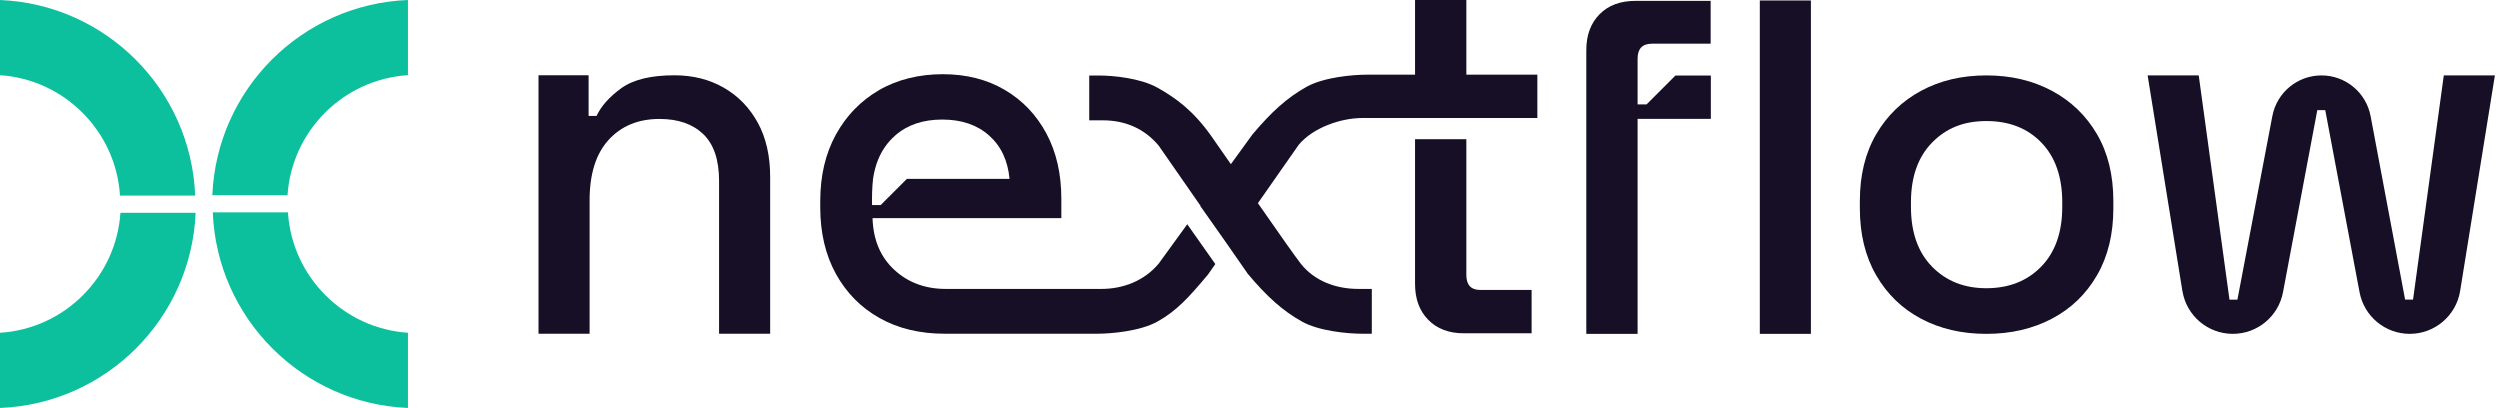
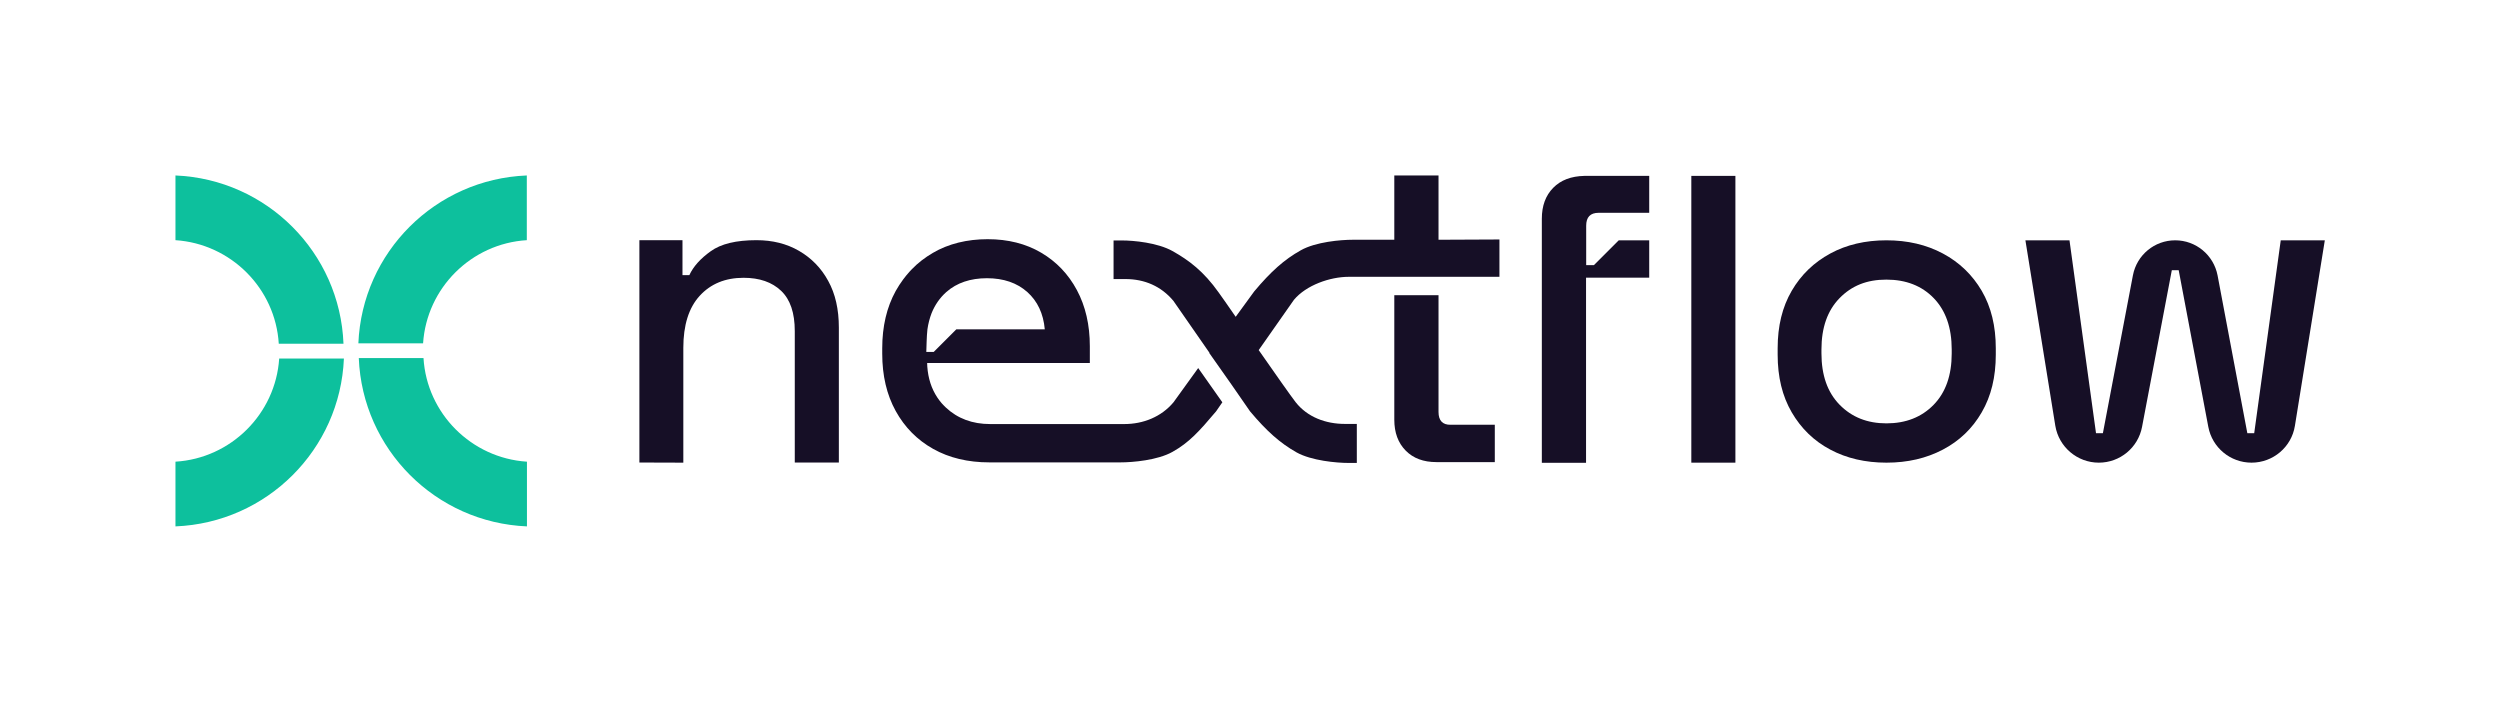
- <svg xmlns="http://www.w3.org/2000/svg" width="1532" height="250" viewBox="0 0 1532 250" fill="none">
-   <path d="M0 46.08C39.45 48.7 71.06 80.39 73.54 119.88H119.61C117.05 54.92 64.93 2.7 0 0V46.08Z" fill="#0DC09D" />
-   <path d="M73.8 130.389C71.18 169.839 39.49 201.449 0 203.929V249.999C64.96 247.439 117.18 195.319 119.88 130.389H73.8Z" fill="#0DC09D" />
-   <path d="M176.197 119.61C178.817 80.16 210.507 48.55 249.997 46.07V0C185.037 2.56 132.817 54.68 130.117 119.61H176.197Z" fill="#0DC09D" />
-   <path d="M250.001 203.919C210.551 201.299 178.941 169.609 176.461 130.119H130.391C132.951 195.079 185.071 247.299 250.001 249.999V203.919Z" fill="#0DC09D" />
-   <path d="M329.998 204.52V46.13H360.698V71.06H365.558C368.398 64.98 373.458 59.31 380.758 54.04C388.058 48.77 398.898 46.14 413.288 46.14C424.638 46.14 434.718 48.68 443.538 53.74C452.358 58.81 459.298 65.95 464.358 75.17C469.418 84.39 471.958 95.49 471.958 108.46V204.52H440.648V110.89C440.648 97.92 437.408 88.35 430.918 82.16C424.428 75.98 415.518 72.89 404.168 72.89C391.198 72.89 380.808 77.15 373.008 85.66C365.208 94.17 361.308 106.54 361.308 122.75V204.53H329.998V204.52Z" fill="#160F26" />
-   <path d="M1078.41 204.59V0.29H1109.72V204.59H1078.41Z" fill="#160F26" />
-   <path d="M1217.24 204.591C1202.24 204.591 1188.92 201.501 1177.26 195.321C1165.6 189.141 1156.44 180.271 1149.75 168.721C1143.06 157.171 1139.72 143.491 1139.72 127.681V123.121C1139.72 107.311 1143.06 93.681 1149.75 82.231C1156.44 70.781 1165.61 61.911 1177.26 55.631C1188.91 49.351 1202.24 46.211 1217.24 46.211C1232.24 46.211 1245.61 49.351 1257.37 55.631C1269.12 61.911 1278.35 70.781 1285.03 82.231C1291.72 93.681 1295.06 107.311 1295.06 123.121V127.681C1295.06 143.491 1291.72 157.171 1285.03 168.721C1278.34 180.271 1269.12 189.141 1257.37 195.321C1245.61 201.501 1232.24 204.591 1217.24 204.591ZM1217.24 176.621C1231.02 176.621 1242.22 172.211 1250.83 163.401C1259.44 154.581 1263.75 142.381 1263.75 126.771V124.031C1263.75 108.431 1259.49 96.211 1250.98 87.401C1242.47 78.581 1231.22 74.181 1217.24 74.181C1203.26 74.181 1192.56 78.591 1183.95 87.401C1175.33 96.221 1171.03 108.431 1171.03 124.031V126.771C1171.03 142.381 1175.33 154.591 1183.95 163.401C1192.56 172.221 1203.66 176.621 1217.24 176.621Z" fill="#160F26" />
-   <path d="M1337.36 178.281L1316.07 46.211H1347.38L1366.23 183.621H1371.09L1392.5 71.121C1395.25 56.671 1407.88 46.211 1422.6 46.211C1437.34 46.211 1449.98 56.701 1452.71 71.181L1473.85 183.611H1478.71L1497.56 46.201H1528.87L1507.58 178.271C1505.14 193.431 1492.05 204.581 1476.69 204.581C1461.64 204.581 1448.73 193.871 1445.94 179.091L1424.91 67.481H1420.05L1399.02 179.091C1396.23 193.881 1383.32 204.581 1368.27 204.581C1352.91 204.581 1339.82 193.431 1337.38 178.271L1337.36 178.281Z" fill="#160F26" />
-   <path d="M980.178 8.769C974.778 14.259 972.088 21.589 972.088 30.739V204.589H1003.52V72.829H1048.41V46.279H1026.71L1009.01 63.979H1003.52V35.929C1003.52 29.829 1006.46 26.779 1012.37 26.779H1048.29V0.529H1002.3C992.928 0.529 985.558 3.279 980.178 8.769Z" fill="#160F26" />
-   <path d="M898.579 168.529V85.289H867.139V174.019C867.139 183.179 869.829 190.499 875.229 195.999C880.619 201.489 887.899 204.239 897.059 204.239H938.569V177.679H907.129C901.419 177.679 898.579 174.629 898.579 168.519V168.529Z" fill="#160F26" />
-   <path d="M709.996 161.601C701.296 171.981 688.456 177.051 674.926 177.051H579.566C566.946 177.051 556.416 173.131 547.976 165.301C547.456 164.811 546.937 164.321 546.447 163.801C545.947 163.281 545.466 162.761 544.996 162.241C543.866 160.941 542.826 159.581 541.866 158.161C537.756 151.991 535.406 144.651 534.816 136.151C534.756 135.341 534.727 134.521 534.697 133.691H650.387V121.791C650.387 106.531 647.336 93.201 641.226 81.801C635.116 70.401 626.616 61.501 615.736 55.091C604.836 48.681 592.166 45.471 577.736 45.471C563.306 45.471 549.856 48.721 538.666 55.241C533.066 58.491 528.076 62.381 523.676 66.921C523.126 67.481 522.576 68.061 522.046 68.651C520.446 70.421 518.947 72.271 517.517 74.191C515.627 76.771 513.867 79.521 512.267 82.421C505.857 94.021 502.646 107.651 502.646 123.321V126.981C502.646 142.651 505.857 156.281 512.267 167.881C518.677 179.481 527.576 188.481 538.976 194.891C550.366 201.301 563.706 204.511 578.966 204.511H672.346C680.876 204.511 698.716 202.971 709.296 197.051C721.036 190.471 728.296 182.501 740.216 168.291L744.746 161.811L727.556 137.421L710.007 161.601H709.996ZM534.996 109.591C535.306 107.501 535.696 105.481 536.216 103.551C536.716 101.611 537.326 99.761 538.046 97.991C540.416 92.101 543.937 87.111 548.577 83.031C555.997 76.511 565.606 73.261 577.426 73.261C589.246 73.261 598.796 76.511 606.116 83.031C613.446 89.551 617.607 98.401 618.637 109.591H555.757L539.686 125.661H534.387C534.307 121.041 534.386 115.081 534.996 109.591Z" fill="#160F26" />
-   <path d="M898.582 45.76V0H867.142V45.76H837.572C829.042 45.76 811.202 47.3 800.622 53.22C788.882 59.8 779.352 68.27 767.432 82.48L754.272 100.61C748.752 92.65 744.302 86.24 742.212 83.29C731.482 68.16 721.042 60.31 709.292 53.73C698.712 47.8 681.872 46.27 673.342 46.27H667.482V73.74H675.932C689.472 73.74 701.302 78.81 710.002 89.19L735.712 126.17L735.602 126.32L751.322 148.63L764.642 167.79C776.562 182 786.092 190.47 797.832 197.05C808.412 202.98 826.252 204.51 834.782 204.51H840.642V177.04H832.192C818.652 177.04 805.522 172.21 797.122 161.59C793.892 157.51 782.522 141.28 770.842 124.49L795.902 88.67C804.602 78.29 821.442 72.31 834.972 72.31H942.092V45.75H898.582V45.76Z" fill="#160F26" />
+ <svg xmlns="http://www.w3.org/2000/svg" version="1.1" id="Layer_1" x="0px" y="0px" viewBox="0 0 1781 500" style="enable-background:new 0 0 1781 500;" xml:space="preserve">
+   <style type="text/css">
+ 	.st0{fill:#0DC09D;}
+ 	.st1{fill:#160F26;}
+ </style>
+   <path class="st0" d="M125,171.1c39.5,2.6,71.2,34.3,73.6,73.8h46.1C242.2,179.9,190,127.7,125,125V171.1z" />
+   <path class="st0" d="M198.9,255.4c-2.6,39.5-34.4,71.1-73.9,73.5V375c65.1-2.6,117.3-54.7,120-119.6H198.9z" />
+   <path class="st0" d="M301.4,244.6c2.6-39.5,34.4-71.1,73.9-73.5V125c-65.1,2.6-117.3,54.7-120,119.6H301.4z" />
+   <path class="st0" d="M375.3,328.9c-39.5-2.6-71.2-34.3-73.6-73.8h-46.1c2.6,65,54.8,117.2,119.8,119.9V328.9z" />
+   <path class="st1" d="M455.5,329.5V171.1h30.7v24.9h4.9c2.8-6.1,7.9-11.8,15.2-17c7.3-5.3,18.2-7.9,32.6-7.9  c11.4,0,21.5,2.5,30.3,7.6c8.8,5.1,15.8,12.2,20.8,21.4c5.1,9.2,7.6,20.3,7.6,33.3v96.1h-31.4v-93.6c0-13-3.2-22.5-9.7-28.7  c-6.5-6.2-15.4-9.3-26.8-9.3c-13,0-23.4,4.3-31.2,12.8c-7.8,8.5-11.7,20.9-11.7,37.1v81.8L455.5,329.5L455.5,329.5z" />
+   <path class="st1" d="M1204.9,329.6V125.3h31.4v204.3H1204.9z" />
+   <path class="st1" d="M1343.9,329.6c-15,0-28.4-3.1-40-9.3c-11.7-6.2-20.8-15.1-27.5-26.6s-10-25.2-10-41v-4.6  c0-15.8,3.3-29.4,10-40.9s15.9-20.3,27.5-26.6s25-9.4,40-9.4c15,0,28.4,3.1,40.2,9.4c11.8,6.3,21,15.2,27.7,26.6  c6.7,11.5,10,25.1,10,40.9v4.6c0,15.8-3.3,29.5-10,41c-6.7,11.6-15.9,20.4-27.7,26.6C1372.3,326.5,1359,329.6,1343.9,329.6z   M1343.9,301.6c13.8,0,25-4.4,33.6-13.2c8.6-8.8,12.9-21,12.9-36.6V249c0-15.6-4.3-27.8-12.8-36.6c-8.5-8.8-19.8-13.2-33.8-13.2  c-14,0-24.7,4.4-33.3,13.2c-8.6,8.8-12.9,21-12.9,36.6v2.7c0,15.6,4.3,27.8,12.9,36.6C1319.2,297.2,1330.3,301.6,1343.9,301.6z" />
+   <path class="st1" d="M1464.2,303.3l-21.3-132.1h31.4l18.9,137.4h4.9l21.4-112.5c2.8-14.5,15.4-24.9,30.1-24.9  c14.8,0,27.4,10.5,30.2,25l21.2,112.4h4.9l18.9-137.4h31.4l-21.3,132.1c-2.4,15.2-15.6,26.3-30.9,26.3c-15.1,0-28-10.7-30.8-25.5  l-21.1-111.6h-4.9L1526,304.1c-2.8,14.8-15.7,25.5-30.8,25.5C1479.8,329.6,1466.7,318.4,1464.2,303.3L1464.2,303.3z" />
+   <path class="st1" d="M1106.5,133.8c-5.4,5.5-8.1,12.8-8.1,22v173.9h31.5V197.8h45v-26.6h-21.7l-17.7,17.7h-5.5v-28.1  c0-6.1,2.9-9.2,8.9-9.2h36v-26.3h-46.1C1119.3,125.5,1111.9,128.3,1106.5,133.8z" />
+   <path class="st1" d="M1024.8,293.5v-83.2h-31.5V299c0,9.2,2.7,16.5,8.1,22c5.4,5.5,12.7,8.2,21.9,8.2h41.6v-26.6h-31.5  C1027.7,302.7,1024.8,299.6,1024.8,293.5L1024.8,293.5z" />
+   <path class="st1" d="M836,286.6c-8.7,10.4-21.6,15.5-35.1,15.5h-95.5c-12.6,0-23.2-3.9-31.6-11.8c-0.5-0.5-1-1-1.5-1.5  c-0.5-0.5-1-1-1.5-1.6c-1.1-1.3-2.2-2.7-3.1-4.1c-4.1-6.2-6.5-13.5-7.1-22c-0.1-0.8-0.1-1.6-0.1-2.5h115.9v-11.9  c0-15.3-3.1-28.6-9.2-40c-6.1-11.4-14.6-20.3-25.5-26.7c-10.9-6.4-23.6-9.6-38.1-9.6c-14.5,0-27.9,3.2-39.1,9.8  c-5.6,3.3-10.6,7.1-15,11.7c-0.6,0.6-1.1,1.1-1.6,1.7c-1.6,1.8-3.1,3.6-4.5,5.5c-1.9,2.6-3.7,5.3-5.3,8.2  c-6.4,11.6-9.6,25.2-9.6,40.9v3.7c0,15.7,3.2,29.3,9.6,40.9c6.4,11.6,15.3,20.6,26.7,27c11.4,6.4,24.8,9.6,40,9.6h93.5  c8.5,0,26.4-1.5,37-7.5c11.8-6.6,19-14.6,31-28.8l4.5-6.5l-17.2-24.4L836,286.6L836,286.6z M660.7,234.6c0.3-2.1,0.7-4.1,1.2-6  c0.5-1.9,1.1-3.8,1.8-5.6c2.4-5.9,5.9-10.9,10.5-15c7.4-6.5,17.1-9.8,28.9-9.8s21.4,3.3,28.7,9.8c7.3,6.5,11.5,15.4,12.5,26.6h-63  l-16.1,16.1h-5.3C660.1,246,660.1,240.1,660.7,234.6z" />
+   <path class="st1" d="M1024.8,170.8V125h-31.5v45.8h-29.6c-8.5,0-26.4,1.5-37,7.5c-11.8,6.6-21.3,15.1-33.2,29.3l-13.2,18.1  c-5.5-8-10-14.4-12.1-17.3c-10.7-15.1-21.2-23-33-29.6c-10.6-5.9-27.5-7.5-36-7.5h-5.9v27.5h8.5c13.6,0,25.4,5.1,34.1,15.5l25.7,37  l-0.1,0.2l15.7,22.3l13.3,19.2c11.9,14.2,21.5,22.7,33.2,29.3c10.6,5.9,28.5,7.5,37,7.5h5.9V302h-8.5c-13.6,0-26.7-4.8-35.1-15.5  c-3.2-4.1-14.6-20.3-26.3-37.1l25.1-35.8c8.7-10.4,25.6-16.4,39.1-16.4h107.3v-26.6L1024.8,170.8L1024.8,170.8z" />
</svg>
